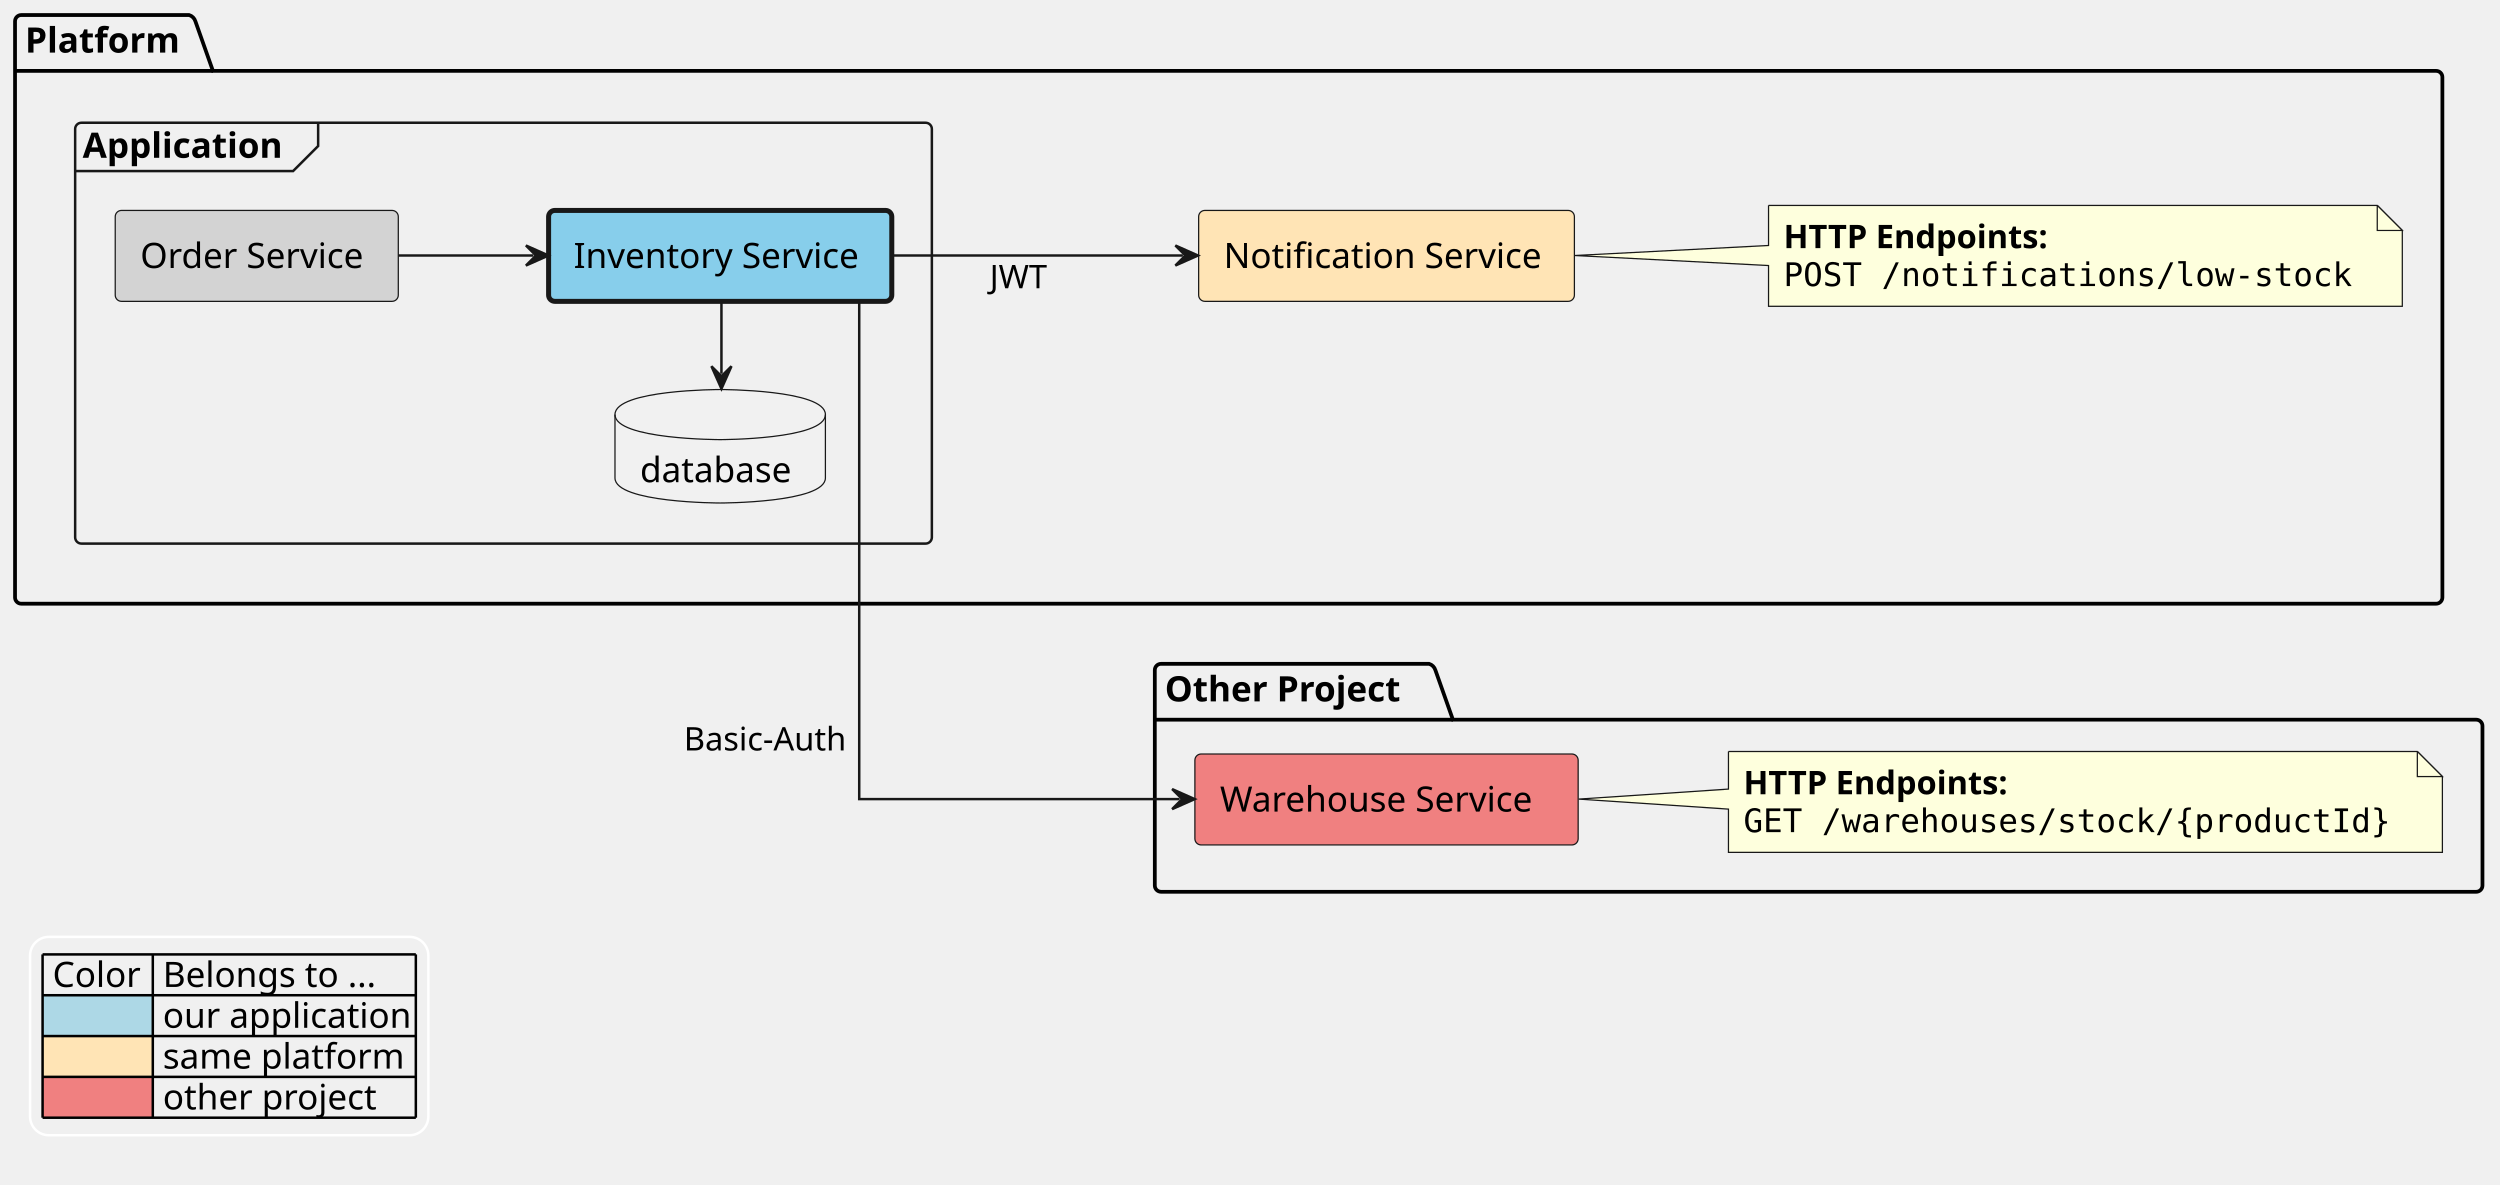
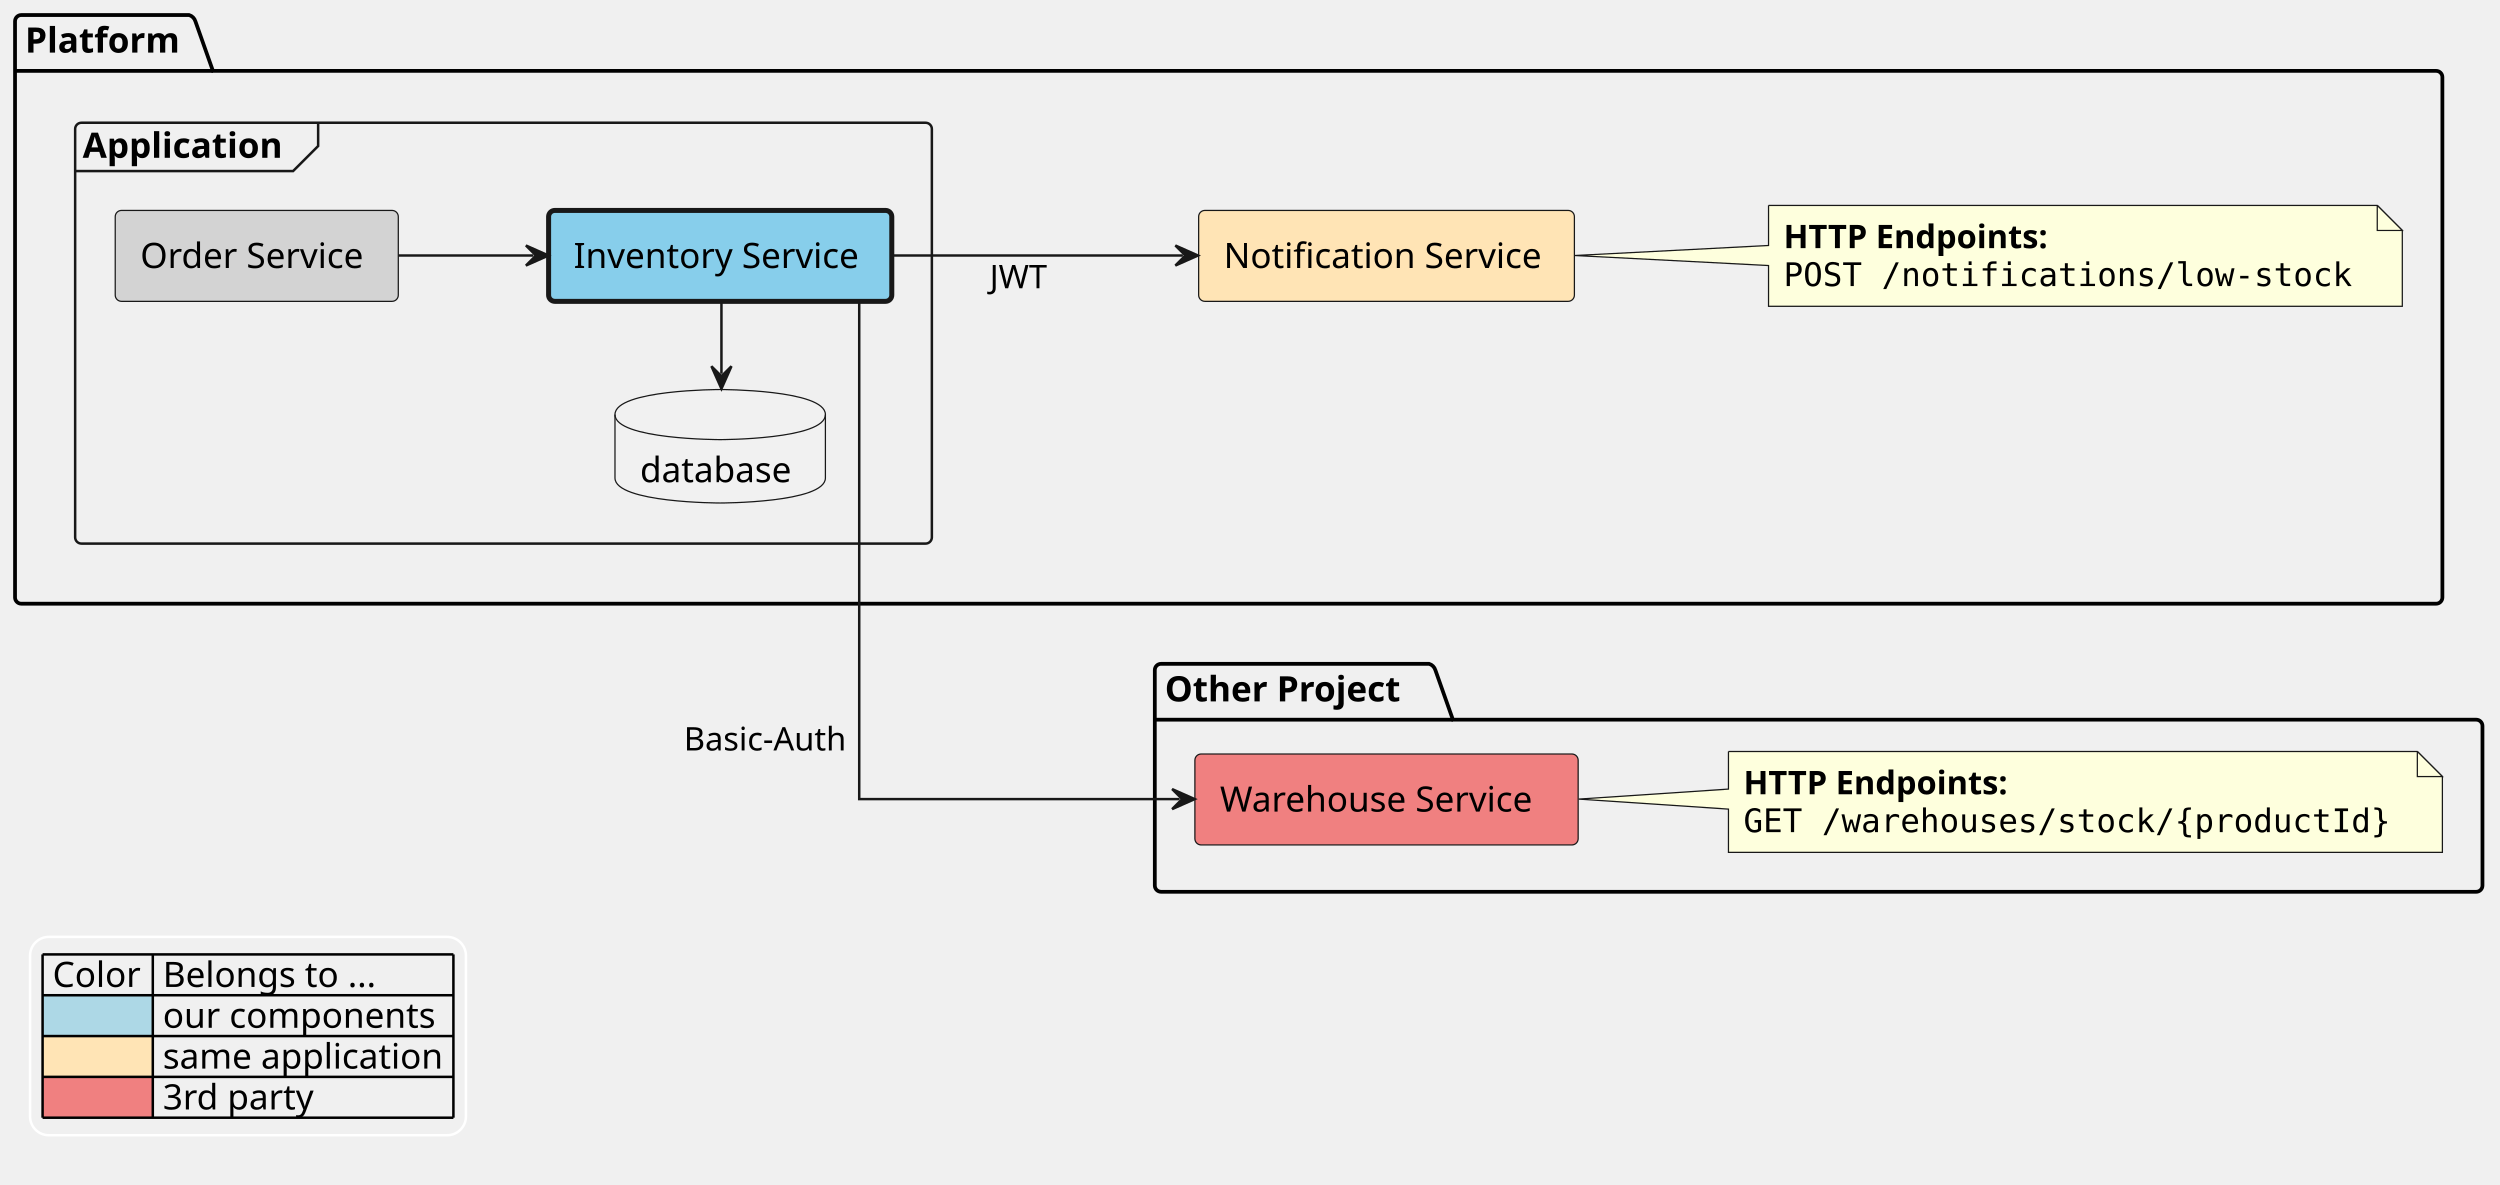
<svg xmlns="http://www.w3.org/2000/svg" contentStyleType="text/css" height="946px" preserveAspectRatio="none" style="width:1996px;height:946px;background:#FFFFFF;" version="1.1" viewBox="0 0 1996 946" width="1996px" zoomAndPan="magnify">
  <defs />
  <g>
    <g id="cluster_Platform">
      <path d="M17,12 L151,12 A7.5,7.5 0 0 1 156,17 L170,56.594 L1945,56.594 A5,5 0 0 1 1950,61.594 L1950,477 A5,5 0 0 1 1945,482 L17,482 A5,5 0 0 1 12,477 L12,17 A5,5 0 0 1 17,12 " fill="none" style="stroke:#000000;stroke-width:3.0;" />
      <line style="stroke:#000000;stroke-width:3.0;" x1="12" x2="170" y1="56.594" y2="56.594" />
      <text fill="#000000" font-family="sans-serif" font-size="28" font-weight="bold" lengthAdjust="spacing" textLength="132" x="20" y="41.99">Platform</text>
    </g>
    <g id="cluster_Application">
      <rect fill="none" height="336" rx="5" ry="5" style="stroke:#181818;stroke-width:2.0;" width="684" x="60" y="98" />
      <path d="M254,98 L254,116.594 L234,136.594 L60,136.594 " fill="none" style="stroke:#181818;stroke-width:2.0;" />
      <text fill="#000000" font-family="sans-serif" font-size="28" font-weight="bold" lengthAdjust="spacing" textLength="174" x="66" y="125.99">Application</text>
    </g>
    <g id="cluster_Other Project">
      <path d="M927,530 L1141,530 A7.5,7.5 0 0 1 1146,535 L1160,574.594 L1977,574.594 A5,5 0 0 1 1982,579.594 L1982,707 A5,5 0 0 1 1977,712 L927,712 A5,5 0 0 1 922,707 L922,535 A5,5 0 0 1 927,530 " fill="none" style="stroke:#000000;stroke-width:3.0;" />
      <line style="stroke:#000000;stroke-width:3.0;" x1="922" x2="1160" y1="574.594" y2="574.594" />
      <text fill="#000000" font-family="sans-serif" font-size="28" font-weight="bold" lengthAdjust="spacing" textLength="212" x="930" y="559.99">Other Project</text>
    </g>
    <g id="elem_platform__notification_service">
      <rect fill="#FFE4B5" height="72.594" rx="5" ry="5" style="stroke:#181818;stroke-width:1.0;" width="300" x="957" y="168" />
      <text fill="#000000" font-family="sans-serif" font-size="28" lengthAdjust="spacing" textLength="260" x="977" y="213.99">Notification Service</text>
    </g>
    <g id="elem_GMN8">
      <path d="M1412,164 L1412,196 L1257.26,204 L1412,212 L1412,244.531 A0,0 0 0 0 1412,244.531 L1918,244.531 A0,0 0 0 0 1918,244.531 L1918,184 L1898,164 L1412,164 A0,0 0 0 0 1412,164 " fill="#FEFFDD" style="stroke:#181818;stroke-width:1.0;" />
      <path d="M1898,164 L1898,184 L1918,184 L1898,164 " fill="#FEFFDD" style="stroke:#181818;stroke-width:1.0;" />
      <text fill="#000000" font-family="sans-serif" font-size="26" font-weight="bold" lengthAdjust="spacing" textLength="242" x="1424" y="198.134">HTTP Endpoints:</text>
      <text fill="#000000" font-family="monospace" font-size="26" lengthAdjust="spacing" textLength="464" x="1424" y="228.399">POST /notifications/low-stock</text>
    </g>
    <g id="elem_platform__application__order_service">
      <rect fill="#D3D3D3" height="72.594" rx="5" ry="5" style="stroke:#181818;stroke-width:1.0;" width="226" x="92" y="168" />
      <text fill="#000000" font-family="sans-serif" font-size="28" lengthAdjust="spacing" textLength="186" x="112" y="213.99">Order Service</text>
    </g>
    <g id="elem_platform__application__inventory_service">
      <rect fill="#87CEEB" height="72.594" rx="5" ry="5" style="stroke:#181818;stroke-width:4.0;" width="274" x="438" y="168" />
      <text fill="#000000" font-family="sans-serif" font-size="28" lengthAdjust="spacing" textLength="234" x="458" y="213.99">Inventory Service</text>
    </g>
    <g id="elem_platform__application__inventory_database">
      <path d="M491,331 C491,311 575,311 575,311 C575,311 659,311 659,331 L659,381.594 C659,401.594 575,401.594 575,401.594 C575,401.594 491,401.594 491,381.594 L491,331 " fill="#F1F1F1" style="stroke:#181818;stroke-width:1.0;" />
      <path d="M491,331 C491,351 575,351 575,351 C575,351 659,351 659,331 " fill="none" style="stroke:#181818;stroke-width:1.0;" />
      <text fill="#000000" font-family="sans-serif" font-size="28" lengthAdjust="spacing" textLength="128" x="511" y="384.99">database</text>
    </g>
    <g id="elem_other_project__warehouse_service">
      <rect fill="#F08080" height="72.594" rx="5" ry="5" style="stroke:#181818;stroke-width:1.0;" width="306" x="954" y="602" />
      <text fill="#000000" font-family="sans-serif" font-size="28" lengthAdjust="spacing" textLength="266" x="974" y="647.99">Warehouse Service</text>
    </g>
    <g id="elem_GMN13">
      <path d="M1380,600 L1380,630 L1260.22,638 L1380,646 L1380,680.531 A0,0 0 0 0 1380,680.531 L1950,680.531 A0,0 0 0 0 1950,680.531 L1950,620 L1930,600 L1380,600 A0,0 0 0 0 1380,600 " fill="#FEFFDD" style="stroke:#181818;stroke-width:1.0;" />
      <path d="M1930,600 L1930,620 L1950,620 L1930,600 " fill="#FEFFDD" style="stroke:#181818;stroke-width:1.0;" />
      <text fill="#000000" font-family="sans-serif" font-size="26" font-weight="bold" lengthAdjust="spacing" textLength="242" x="1392" y="634.134">HTTP Endpoints:</text>
      <text fill="#000000" font-family="monospace" font-size="26" lengthAdjust="spacing" textLength="528" x="1392" y="664.399">GET /warehouses/stock/{productId}</text>
    </g>
    <g id="link_platform__application__order_service_platform__application__inventory_service">
      <path d="M318.02,204 C355.86,204 386.44,204 425.9,204 " fill="none" id="platform__application__order_service-to-platform__application__inventory_service" style="stroke:#181818;stroke-width:2.0;" />
      <polygon fill="#181818" points="437.9,204,419.9,196,427.9,204,419.9,212,437.9,204" style="stroke:#181818;stroke-width:2.0;" />
    </g>
    <g id="link_platform__application__inventory_database_platform__application__inventory_service">
      <path d="M576,298.4 C576,276 576,261.4 576,240.4 " fill="none" id="platform__application__inventory_database-backto-platform__application__inventory_service" style="stroke:#181818;stroke-width:2.0;" />
      <polygon fill="#181818" points="576,310.4,584,292.4,576,300.4,568,292.4,576,310.4" style="stroke:#181818;stroke-width:2.0;" />
    </g>
    <g id="link_platform__application__inventory_service_platform__notification_service">
      <path d="M712,204 C786.82,204 867.58,204 944.42,204 " fill="none" id="platform__application__inventory_service-to-platform__notification_service" style="stroke:#181818;stroke-width:2.0;" />
      <polygon fill="#181818" points="956.42,204,938.42,196,946.42,204,938.42,212,956.42,204" style="stroke:#181818;stroke-width:2.0;" />
      <text fill="#000000" font-family="sans-serif" font-size="26" lengthAdjust="spacing" textLength="42" x="790.22" y="230.134">JWT</text>
    </g>
    <g id="link_platform__application__inventory_service_other_project__warehouse_service">
      <path d="M686,240.26 C686,344.56 686,638 686,638 C686,638 821.44,638 941.82,638 " fill="none" id="platform__application__inventory_service-to-other_project__warehouse_service" style="stroke:#181818;stroke-width:2.0;" />
      <polygon fill="#181818" points="953.82,638,935.82,630,943.82,638,935.82,646,953.82,638" style="stroke:#181818;stroke-width:2.0;" />
      <text fill="#000000" font-family="sans-serif" font-size="26" lengthAdjust="spacing" textLength="138" x="546" y="599.174">Basic-Auth</text>
    </g>
-     <rect fill="none" height="158.375" id="_legend" rx="15" ry="15" style="stroke:#FFFFFF;stroke-width:2.0;" width="318" x="24" y="748" />
+     <rect fill="none" height="158.375" id="_legend" rx="15" ry="15" style="stroke:#FFFFFF;stroke-width:2.0;" width="348" x="24" y="748" />
    <text fill="#000000" font-family="sans-serif" font-size="28" lengthAdjust="spacing" textLength="72" x="42" y="787.99">Color</text>
    <text fill="#000000" font-family="sans-serif" font-size="28" lengthAdjust="spacing" textLength="182" x="130" y="787.99">Belongs to ...</text>
    <rect fill="#ADD8E6" height="32.594" style="stroke:none;stroke-width:2.0;" width="88" x="34" y="794.594" />
    <text fill="#000000" font-family="sans-serif" font-size="28" lengthAdjust="spacing" textLength="8" x="34" y="820.584"> </text>
-     <text fill="#000000" font-family="sans-serif" font-size="28" lengthAdjust="spacing" textLength="202" x="130" y="820.584">our application</text>
+     <text fill="#000000" font-family="sans-serif" font-size="28" lengthAdjust="spacing" textLength="230" x="130" y="820.584">our components</text>
    <rect fill="#FFE4B5" height="32.594" style="stroke:none;stroke-width:2.0;" width="88" x="34" y="827.188" />
    <text fill="#000000" font-family="sans-serif" font-size="28" lengthAdjust="spacing" textLength="8" x="34" y="853.178"> </text>
-     <text fill="#000000" font-family="sans-serif" font-size="28" lengthAdjust="spacing" textLength="196" x="130" y="853.178">same platform</text>
+     <text fill="#000000" font-family="sans-serif" font-size="28" lengthAdjust="spacing" textLength="232" x="130" y="853.178">same application</text>
    <rect fill="#F08080" height="32.594" style="stroke:none;stroke-width:2.0;" width="88" x="34" y="859.781" />
    <text fill="#000000" font-family="sans-serif" font-size="28" lengthAdjust="spacing" textLength="8" x="34" y="885.771"> </text>
-     <text fill="#000000" font-family="sans-serif" font-size="28" lengthAdjust="spacing" textLength="178" x="130" y="885.771">other project</text>
-     <line style="stroke:#000000;stroke-width:2.0;" x1="34" x2="332" y1="762" y2="762" />
-     <line style="stroke:#000000;stroke-width:2.0;" x1="34" x2="332" y1="794.594" y2="794.594" />
-     <line style="stroke:#000000;stroke-width:2.0;" x1="34" x2="332" y1="827.188" y2="827.188" />
-     <line style="stroke:#000000;stroke-width:2.0;" x1="34" x2="332" y1="859.781" y2="859.781" />
-     <line style="stroke:#000000;stroke-width:2.0;" x1="34" x2="332" y1="892.375" y2="892.375" />
+     <text fill="#000000" font-family="sans-serif" font-size="28" lengthAdjust="spacing" textLength="122" x="130" y="885.771">3rd party</text>
+     <line style="stroke:#000000;stroke-width:2.0;" x1="34" x2="362" y1="762" y2="762" />
+     <line style="stroke:#000000;stroke-width:2.0;" x1="34" x2="362" y1="794.594" y2="794.594" />
+     <line style="stroke:#000000;stroke-width:2.0;" x1="34" x2="362" y1="827.188" y2="827.188" />
+     <line style="stroke:#000000;stroke-width:2.0;" x1="34" x2="362" y1="859.781" y2="859.781" />
+     <line style="stroke:#000000;stroke-width:2.0;" x1="34" x2="362" y1="892.375" y2="892.375" />
    <line style="stroke:#000000;stroke-width:2.0;" x1="34" x2="34" y1="762" y2="892.375" />
    <line style="stroke:#000000;stroke-width:2.0;" x1="122" x2="122" y1="762" y2="892.375" />
-     <line style="stroke:#000000;stroke-width:2.0;" x1="332" x2="332" y1="762" y2="892.375" />
+     <line style="stroke:#000000;stroke-width:2.0;" x1="362" x2="362" y1="762" y2="892.375" />
  </g>
</svg>
